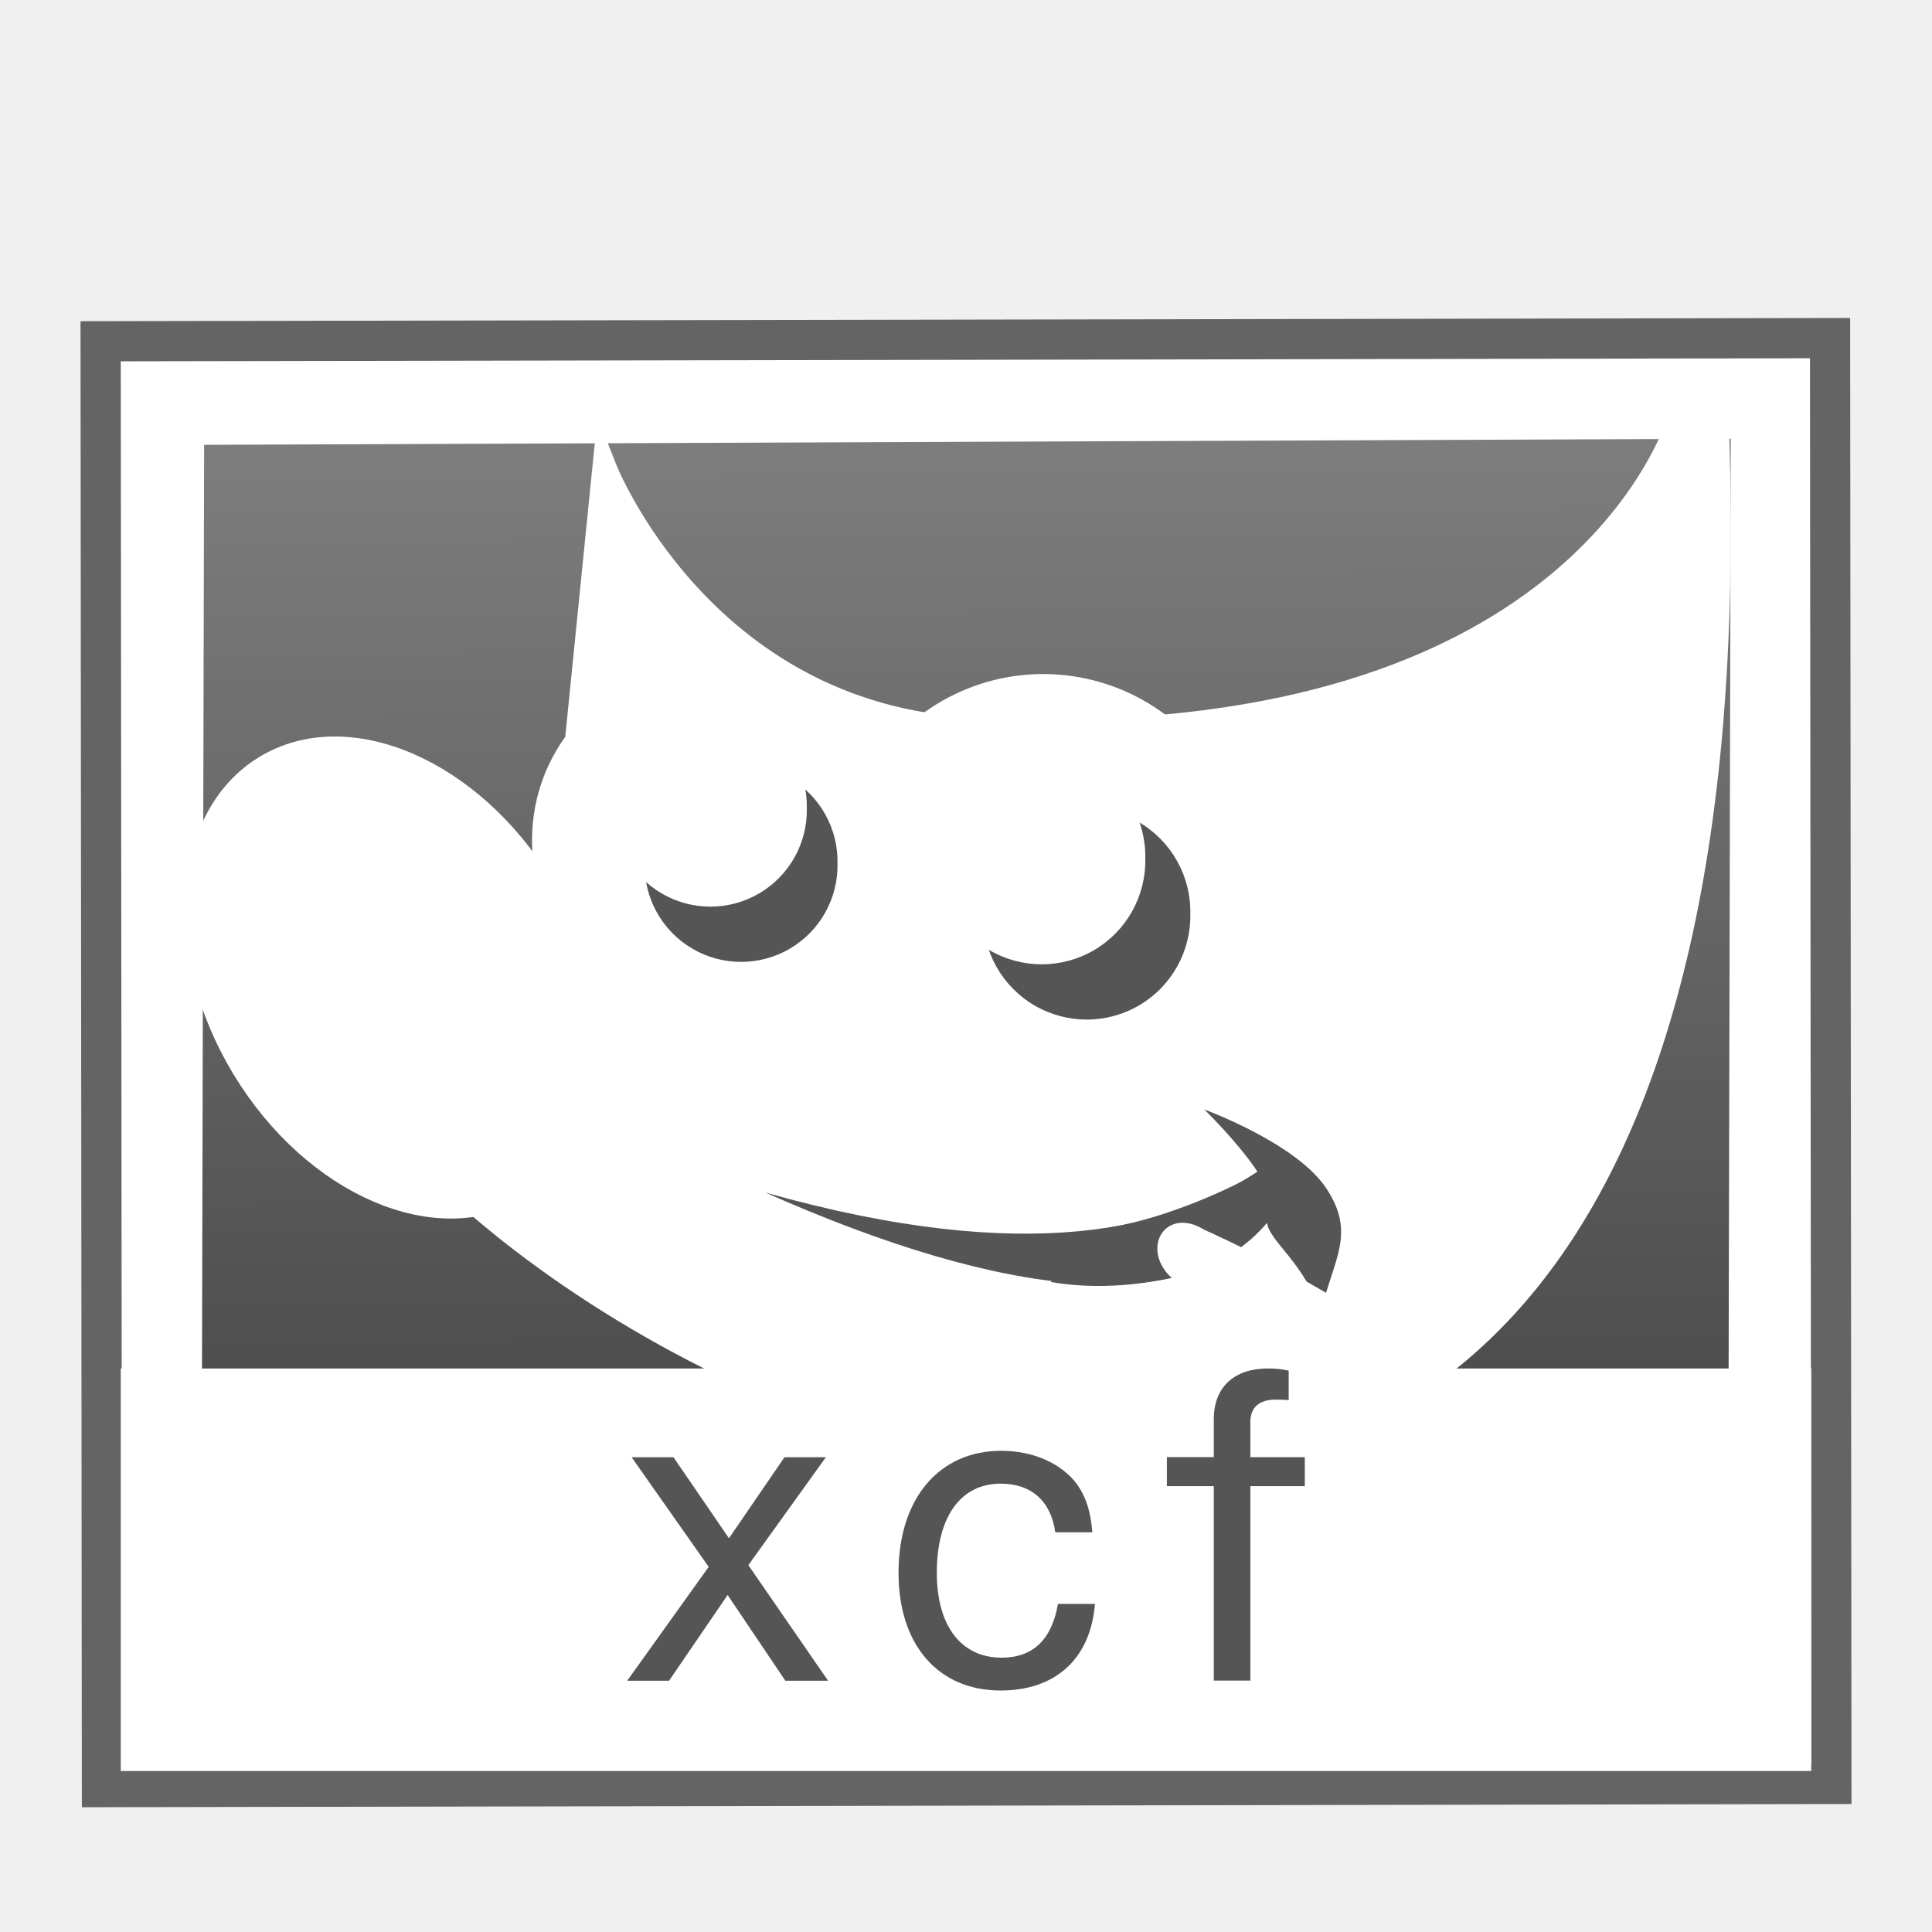
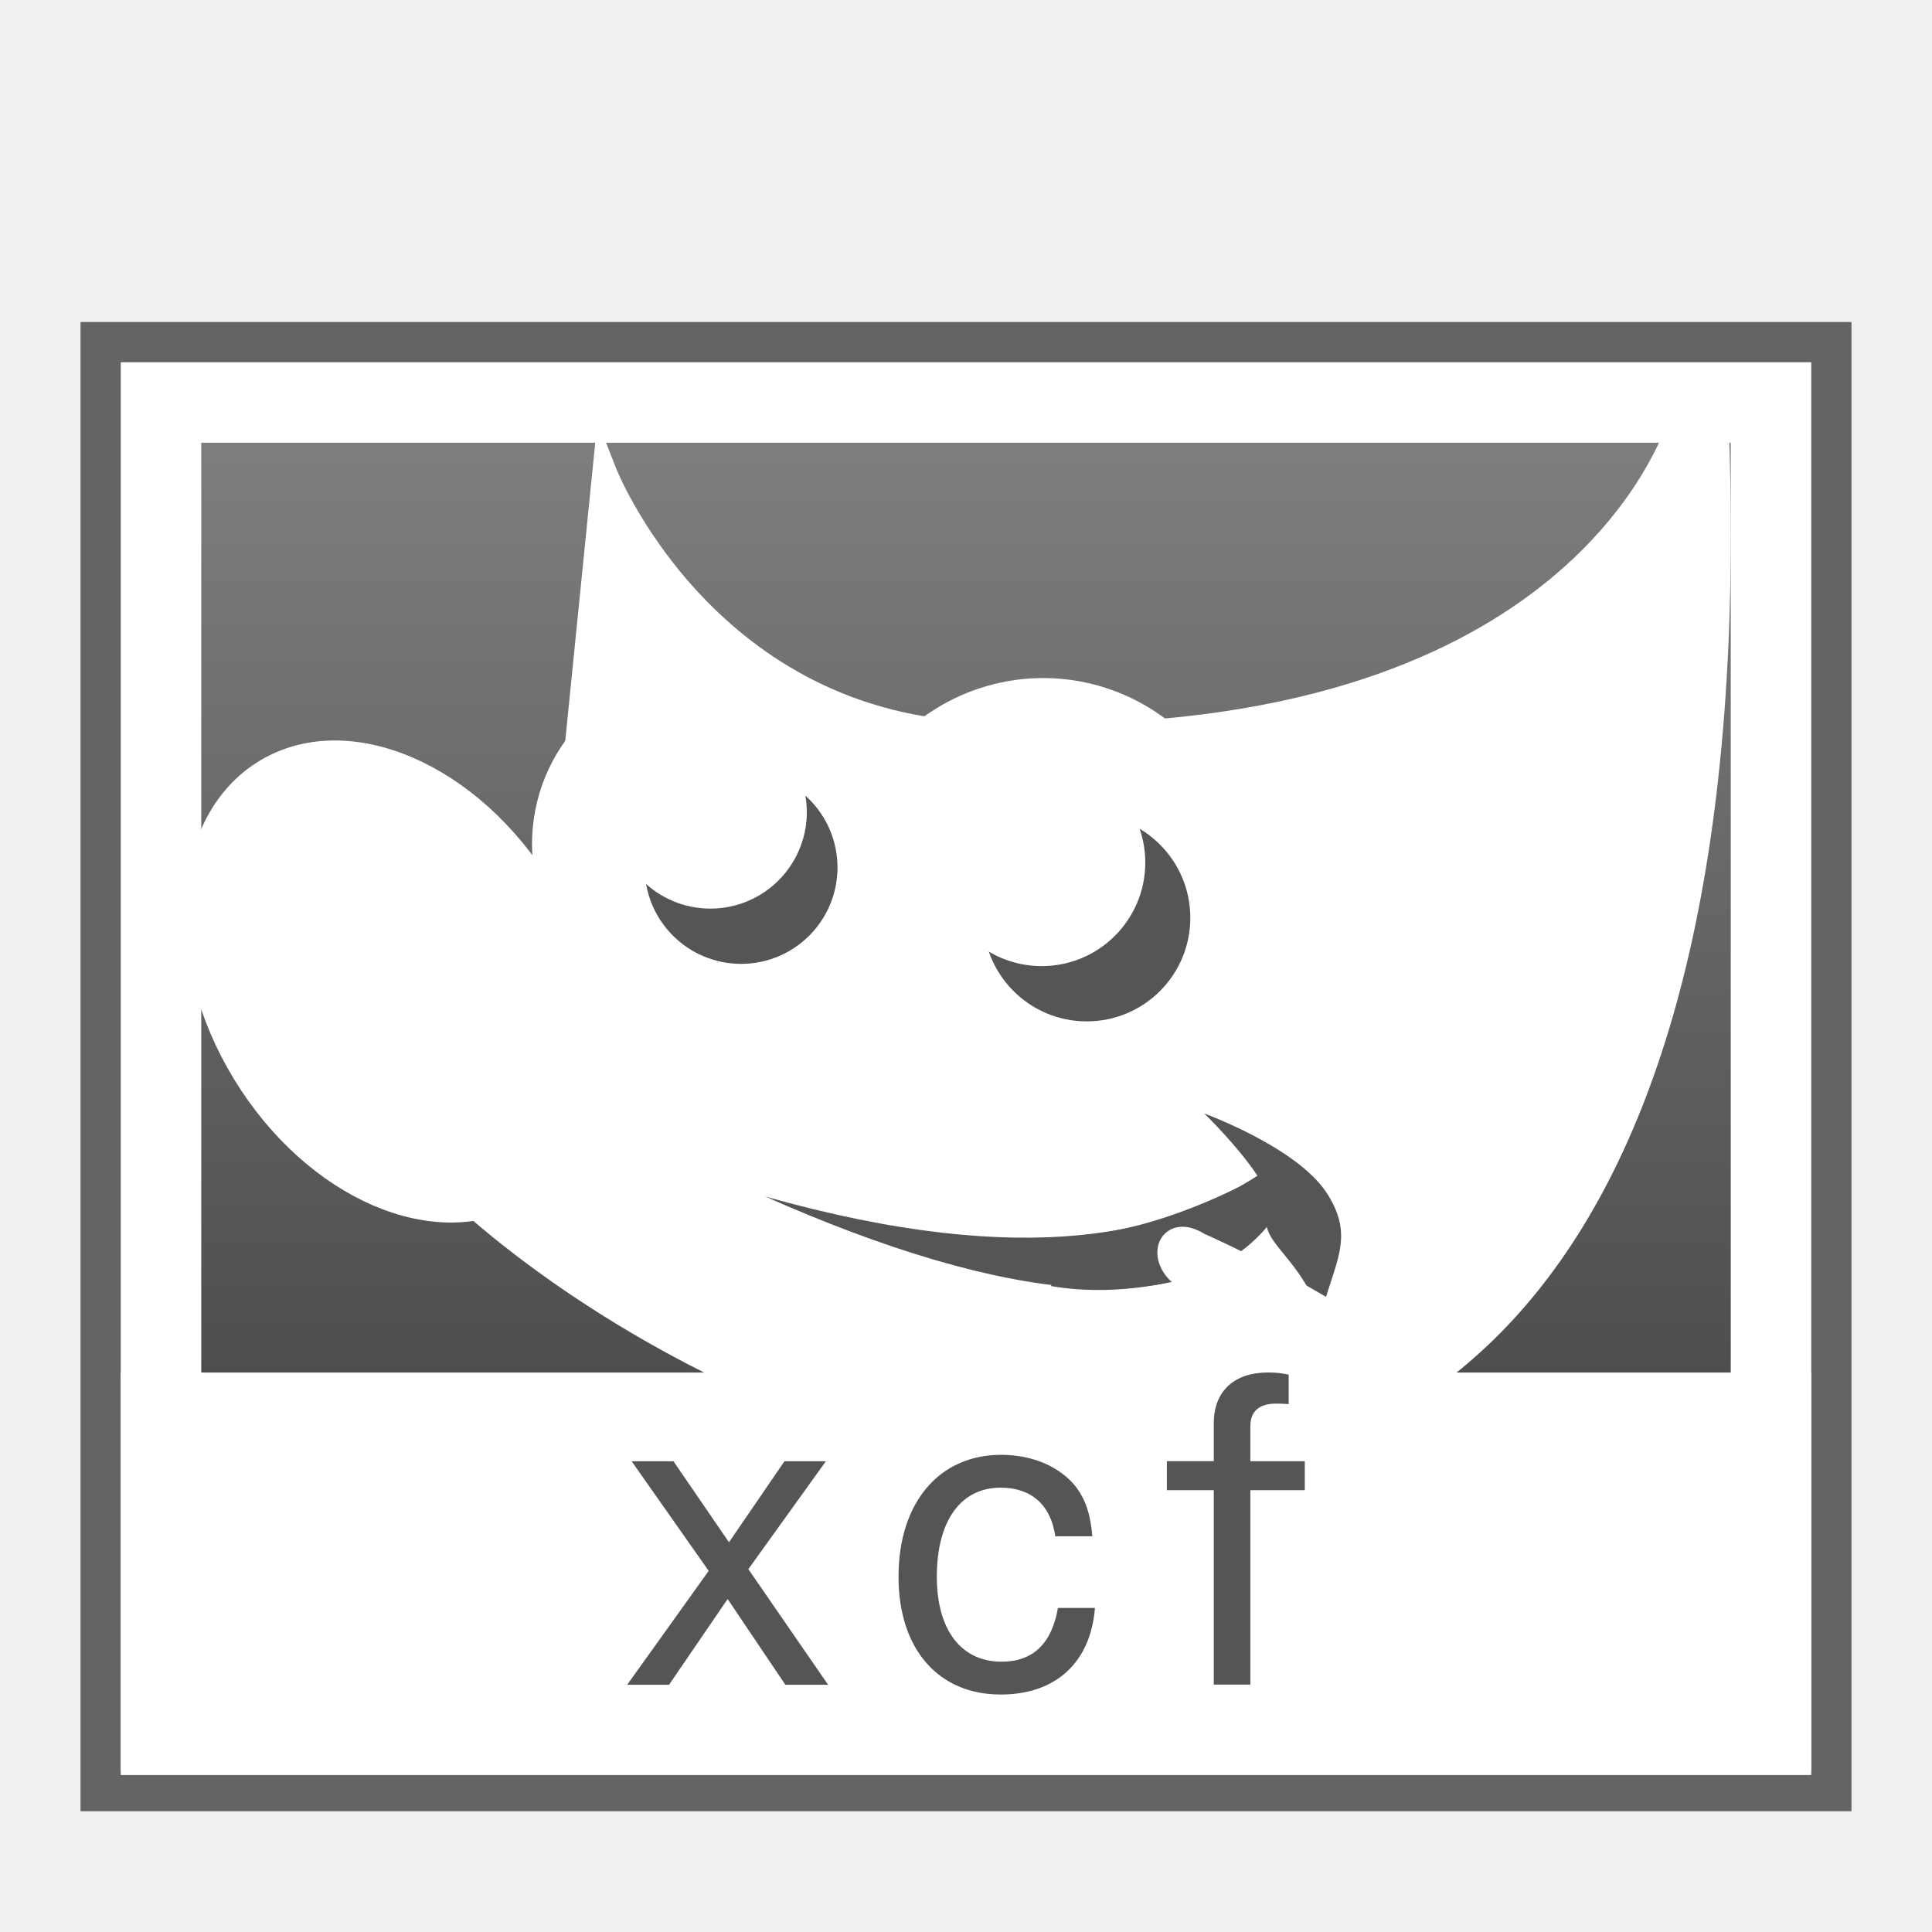
<svg xmlns="http://www.w3.org/2000/svg" xmlns:xlink="http://www.w3.org/1999/xlink" version="1.0" width="48" height="48" id="svg2453">
  <defs id="defs2455">
+     <linearGradient gradientTransform="translate(3.0566406e-7,0.9999988)" xlink:href="#linearGradient4730" id="linearGradient4236" x1="22.375" y1="41.741" x2="22.375" y2="10.329" gradientUnits="userSpaceOnUse" />
    <linearGradient id="linearGradient4730">
      <stop id="stop4732" offset="0" style="stop-color:#3c3c3c;stop-opacity:1" />
      <stop id="stop4734" offset="1" style="stop-color:#7d7d7d;stop-opacity:1" />
    </linearGradient>
-     <linearGradient xlink:href="#linearGradient4730" id="linearGradient5478" x1="-24.119" y1="-42.925" x2="-24.045" y2="-11.183" gradientUnits="userSpaceOnUse" />
  </defs>
-   <g id="layer1">
-     <rect width="43.966" height="36.92" x="-45.959" y="-44.904" transform="matrix(-0.9999983,0.0018218,-9.1379782e-4,-0.9999996,0,0)" id="rect3580-6-5" style="fill:#646464;fill-opacity:1;stroke:none" />
-     <rect style="fill:#ffffff;fill-opacity:1;stroke:none" id="rect12195-5-8" transform="matrix(-0.9999984,0.00180538,-9.2210499e-4,-0.9999996,0,0)" y="-43.906" x="-44.96" height="34.924" width="41.968" />
-     <rect width="37.929" height="30.849" rx="0" ry="0" x="-43.026" y="-41.921" transform="matrix(-0.9999921,0.00398251,0.00230162,-0.9999974,0,0)" id="rect3582-0-6" style="fill:url(#linearGradient5478);fill-opacity:1;stroke:none" />
-     <path id="path4894-7" d="m 15.02,11.64 c 0,0 2.405,6.14 9.112,6.489 14.057,0.729 17.083,-6.422 17.517,-7.454 0.434,-1.032 0.96,-0.83 1.009,0.158 C 44.018,52.847 9.068,32.169 8.325,24.974 15.704,23.413 14.258,19.217 14.258,19.217 l 0.762,-7.577 z" style="color:#000000;fill:#ffffff;fill-opacity:1;fill-rule:evenodd;stroke:#ffffff;stroke-width:0.609;stroke-linecap:butt;stroke-linejoin:miter;stroke-miterlimit:10;stroke-opacity:1;stroke-dasharray:none;stroke-dashoffset:0;marker:none;visibility:visible;display:inline;overflow:visible" />
-     <path d="m 19.003,29.625 c 6.605,1.863 10.118,0.879 12.237,-0.515 -0.475,-0.725 -1.319,-1.545 -1.319,-1.545 0,0 2.292,0.834 3.035,1.965 0.74,1.128 0.173,1.745 -0.148,3.091 -0.387,-1.234 -1.247,-1.752 -1.331,-2.237 -1.991,2.355 -6.463,1.905 -12.473,-0.76 z" style="color:#000000;fill:#555555;fill-opacity:1;fill-rule:evenodd;stroke:none;stroke-width:1;marker:none;visibility:visible;display:inline;overflow:visible" id="path6480-0-1" />
-     <path d="m 21.635,21.118 a 4.06,4.072 4.709 1 1 -8.095,-0.625 4.06,4.072 4.709 0 1 8.095,0.625 z" style="color:#000000;fill:#ffffff;fill-opacity:1;fill-rule:evenodd;stroke:#ffffff;stroke-width:0.609;stroke-linecap:butt;stroke-linejoin:miter;stroke-miterlimit:10;stroke-opacity:1;stroke-dasharray:none;stroke-dashoffset:0;marker:none;visibility:visible;display:inline;overflow:visible" id="path4357-6-0" />
-     <path id="path4898-6" d="M 13.454,22.026 A 6.102,4.329 58.856 0 1 6.07,26.547 6.102,4.329 58.856 1 1 13.454,22.026 z" style="color:#000000;fill:#ffffff;fill-opacity:1;fill-rule:evenodd;stroke:#ffffff;stroke-width:0.609;stroke-linecap:butt;stroke-linejoin:miter;stroke-miterlimit:10;stroke-opacity:1;stroke-dasharray:none;stroke-dashoffset:0;marker:none;visibility:visible;display:inline;overflow:visible" />
-     <path id="path4900-0" d="m 30.664,22.258 a 4.766,4.78 4.709 0 1 -9.503,-0.733 4.766,4.78 4.709 1 1 9.503,0.733 z" style="color:#000000;fill:#ffffff;fill-opacity:1;fill-rule:evenodd;stroke:#ffffff;stroke-width:0.609;stroke-linecap:butt;stroke-linejoin:miter;stroke-miterlimit:10;stroke-opacity:1;stroke-dasharray:none;stroke-dashoffset:0;marker:none;visibility:visible;display:inline;overflow:visible" />
-     <path d="m 26.107,31.851 c 1.48,0.258 2.858,-0.053 3.433,-0.211 0.141,-0.547 0.659,-1.578 2.167,-1.532 l -0.456,-0.967 c 0,0 -2.062,1.195 -4.182,1.431 l -0.962,1.28 z" style="color:#000000;fill:#555555;fill-opacity:1;fill-rule:evenodd;stroke:none;stroke-width:1;marker:none;visibility:visible;display:inline;overflow:visible" id="path8532-2-8" />
-     <g transform="matrix(-0.03928095,-0.2531575,0.2527394,-0.03953157,27.92064,30.44842)" id="g8463-68-3-4-4" style="fill:#ffffff;fill-opacity:1;stroke:#cfcfcf;stroke-width:0.966;stroke-opacity:1">
-       <path d="m -23.364,23.568 3.71,3.469 C -11.307,20.657 -2.56,6.938 -2.56,6.938 -0.584,4.696 -2.677,3.188 -4.725,4.54 c 0,0 -12.97,10.115 -18.639,19.028 z" style="color:#000000;fill:#ffffff;fill-opacity:1;fill-rule:nonzero;stroke:#ffffff;stroke-width:2.378;stroke-linecap:round;stroke-linejoin:miter;stroke-miterlimit:4;stroke-opacity:1;stroke-dasharray:none;stroke-dashoffset:0;marker:none;visibility:visible;display:inline;overflow:visible" id="path6937-0-8-2-7" />
-       <path d="m -30.45,32.814 2.246,1.934 8.493,-7.367 0.275,-0.706 1.094,-0.018 c -0.438,-1.562 -2.942,-4.383 -4.817,-4.383 l 0.082,1.09 -0.67,0.38 -6.704,9.07 z" style="color:#000000;fill:#ffffff;fill-opacity:1;fill-rule:nonzero;stroke:#ffffff;stroke-width:2.378;stroke-linecap:round;stroke-linejoin:miter;stroke-miterlimit:4;stroke-opacity:1;stroke-dasharray:none;stroke-dashoffset:0;marker:none;visibility:visible;display:inline;overflow:visible" id="path6935-5-3-3-4" />
-       <path d="m -45.341,42.77 c 10.444,0 18.37,1.244 19.871,-6.355 1.209,-6.123 -7.211,-9.057 -11.383,-3.591 -4.019,5.266 -8.488,9.946 -8.488,9.946 z" style="color:#000000;fill:#ffffff;fill-opacity:1;fill-rule:nonzero;stroke:#ffffff;stroke-width:2.344;stroke-miterlimit:4;stroke-opacity:1;stroke-dasharray:none;marker:none;visibility:visible;display:inline;overflow:visible" id="path6933-1-6-2-3" />
-       <path d="m -40.554,40.52 c 0,0 7.084,0.275 10.537,-4.305 1.222,-1.621 3.317,1.969 1.699,3.3 -3.495,2.875 -12.235,1.005 -12.235,1.005 z" style="color:#000000;fill:#ffffff;fill-opacity:1;fill-rule:nonzero;stroke:none;stroke-width:0.911;marker:none;visibility:visible;display:inline;overflow:visible" id="path1571-2-5-9-3" />
-     </g>
-     <rect style="fill:#ffffff;fill-opacity:1;stroke:none" id="rect5125" width="42" height="10" x="3" y="34" />
-     <g transform="scale(1.016281,0.98398)" style="font-size:10.769px;font-style:normal;font-variant:normal;font-weight:normal;font-stretch:normal;line-height:125%;letter-spacing:1px;word-spacing:0px;fill:#a8a8a8;fill-opacity:1;stroke:none;font-family:Nimbus Sans L;-inkscape-font-specification:Nimbus Sans L" id="text5127">
-       <path d="m 18.295,39.518 1.895,-2.724 -1.012,0 -1.357,2.046 -1.357,-2.046 -1.023,0 1.884,2.768 -1.992,2.875 1.023,0 1.432,-2.164 1.411,2.164 1.045,0 -1.949,-2.918" id="path5210" style="fill:#555555;fill-opacity:1" />
-       <path d="m 26.704,38.689 c -0.043,-0.549 -0.162,-0.905 -0.377,-1.217 -0.388,-0.528 -1.066,-0.84 -1.852,-0.84 -1.518,0 -2.509,1.206 -2.509,3.08 0,1.82 0.969,2.972 2.498,2.972 1.346,0 2.197,-0.808 2.304,-2.186 l -0.905,0 c -0.151,0.905 -0.614,1.357 -1.378,1.357 -0.991,0 -1.583,-0.808 -1.583,-2.143 0,-1.411 0.582,-2.251 1.561,-2.251 0.754,0 1.228,0.442 1.335,1.228 l 0.905,0" id="path5212" style="fill:#555555;fill-opacity:1" />
-       <path d="m 31.898,36.793 -1.331,0 0,-0.883 c 0,-0.377 0.215,-0.571 0.625,-0.571 0.075,0 0.108,0 0.312,0.011 l 0,-0.743 c -0.205,-0.043 -0.323,-0.054 -0.506,-0.054 -0.829,0 -1.325,0.474 -1.325,1.281 l 0,0.958 -1.147,0 0,0.732 1.147,0 0,4.91 0.894,0 0,-4.91 1.331,0 0,-0.732" id="path5214" style="fill:#555555;fill-opacity:1" />
-     </g>
-     <path style="fill:#555555;fill-opacity:1;stroke:none" id="path5480" d="m 20.237,20.263 a 2.314,2.314 0 1 1 -4.627,0 2.314,2.314 0 1 1 4.627,0 z" transform="matrix(1.035418,0,0,1.035418,-0.146095,0.4715892)" />
-     <path style="fill:#555555;fill-opacity:1;stroke:none" id="path5480-7" d="m 20.237,20.263 a 2.314,2.314 0 1 1 -4.627,0 2.314,2.314 0 1 1 4.627,0 z" transform="matrix(1.112341,0,0,1.112341,7.062707,0.1643506)" />
-     <path transform="matrix(1.112341,0,0,1.112341,5.944063,-1.208531)" d="m 20.237,20.263 a 2.314,2.314 0 1 1 -4.627,0 2.314,2.314 0 1 1 4.627,0 z" id="path5504" style="fill:#ffffff;fill-opacity:1;stroke:none" />
-     <path transform="matrix(1.035418,0,0,1.035418,-0.9088068,-0.9012921)" d="m 20.237,20.263 a 2.314,2.314 0 1 1 -4.627,0 2.314,2.314 0 1 1 4.627,0 z" id="path5506" style="fill:#ffffff;fill-opacity:1;stroke:none" />
+   <rect y="8" x="2" height="37" width="44" id="rect4240" style="fill:#646464;fill-opacity:1;stroke:none;stroke-width:0.4;stroke-miterlimit:4;stroke-dasharray:none;stroke-opacity:1" />
+   <rect style="fill:#ffffff;fill-opacity:1;stroke:none;stroke-width:0.4;stroke-miterlimit:4;stroke-dasharray:none;stroke-opacity:1" id="rect4238" width="42" height="35" x="3" y="9" />
+   <rect style="fill:url(#linearGradient4236);fill-opacity:1;stroke:none;stroke-width:0.4;stroke-miterlimit:4;stroke-dasharray:none;stroke-opacity:1" id="rect4220" width="38" height="31" x="5" y="11" />
+   <path id="path4894-7" d="m 15.02,11.74 c 0,0 2.405,6.14 9.112,6.489 14.057,0.729 17.083,-6.422 17.517,-7.454 0.434,-1.032 0.96,-0.83 1.009,0.158 C 44.018,52.946 9.068,32.269 8.325,25.074 15.704,23.512 14.258,19.317 14.258,19.317 l 0.762,-7.577 z" style="color:#000000;display:inline;overflow:visible;visibility:visible;fill:#ffffff;fill-opacity:1;fill-rule:evenodd;stroke:#ffffff;stroke-width:0.609;stroke-linecap:butt;stroke-linejoin:miter;stroke-miterlimit:10;stroke-dasharray:none;stroke-dashoffset:0;stroke-opacity:1;marker:none" />
+   <path d="m 19.003,29.725 c 6.605,1.863 10.118,0.879 12.237,-0.515 -0.475,-0.725 -1.319,-1.545 -1.319,-1.545 0,0 2.292,0.834 3.035,1.965 0.74,1.128 0.173,1.745 -0.148,3.091 -0.387,-1.234 -1.247,-1.752 -1.331,-2.237 -1.991,2.355 -6.463,1.905 -12.473,-0.76 z" style="color:#000000;display:inline;overflow:visible;visibility:visible;fill:#555555;fill-opacity:1;fill-rule:evenodd;stroke:none;stroke-width:1;marker:none" id="path6480-0-1" />
+   <path d="m 21.635,21.218 a 4.06,4.072 4.709 1 1 -8.095,-0.625 4.06,4.072 4.709 0 1 8.095,0.625 z" style="color:#000000;display:inline;overflow:visible;visibility:visible;fill:#ffffff;fill-opacity:1;fill-rule:evenodd;stroke:#ffffff;stroke-width:0.609;stroke-linecap:butt;stroke-linejoin:miter;stroke-miterlimit:10;stroke-dasharray:none;stroke-dashoffset:0;stroke-opacity:1;marker:none" id="path4357-6-0" />
+   <path id="path4898-6" d="M 13.454,22.125 A 6.102,4.329 58.856 0 1 6.07,26.646 6.102,4.329 58.856 1 1 13.454,22.125 Z" style="color:#000000;display:inline;overflow:visible;visibility:visible;fill:#ffffff;fill-opacity:1;fill-rule:evenodd;stroke:#ffffff;stroke-width:0.609;stroke-linecap:butt;stroke-linejoin:miter;stroke-miterlimit:10;stroke-dasharray:none;stroke-dashoffset:0;stroke-opacity:1;marker:none" />
+   <path id="path4900-0" d="m 30.664,22.358 a 4.766,4.78 4.709 0 1 -9.503,-0.733 4.766,4.78 4.709 1 1 9.503,0.733 z" style="color:#000000;display:inline;overflow:visible;visibility:visible;fill:#ffffff;fill-opacity:1;fill-rule:evenodd;stroke:#ffffff;stroke-width:0.609;stroke-linecap:butt;stroke-linejoin:miter;stroke-miterlimit:10;stroke-dasharray:none;stroke-dashoffset:0;stroke-opacity:1;marker:none" />
+   <path d="m 26.107,31.951 c 1.48,0.258 2.858,-0.053 3.433,-0.211 0.141,-0.547 0.659,-1.578 2.167,-1.532 l -0.456,-0.967 c 0,0 -2.062,1.195 -4.182,1.431 l -0.962,1.28 z" style="color:#000000;display:inline;overflow:visible;visibility:visible;fill:#555555;fill-opacity:1;fill-rule:evenodd;stroke:none;stroke-width:1;marker:none" id="path8532-2-8" />
+   <g transform="matrix(-0.03928095,-0.2531575,0.2527394,-0.03953157,27.92064,30.5481)" id="g8463-68-3-4-4" style="fill:#ffffff;fill-opacity:1;stroke:#cfcfcf;stroke-width:0.966;stroke-opacity:1">
+     <path d="m -23.364,23.568 3.71,3.469 C -11.307,20.657 -2.56,6.938 -2.56,6.938 -0.584,4.696 -2.677,3.188 -4.725,4.54 c 0,0 -12.97,10.115 -18.639,19.028 z" style="color:#000000;display:inline;overflow:visible;visibility:visible;fill:#ffffff;fill-opacity:1;fill-rule:nonzero;stroke:#ffffff;stroke-width:2.378;stroke-linecap:round;stroke-linejoin:miter;stroke-miterlimit:4;stroke-dasharray:none;stroke-dashoffset:0;stroke-opacity:1;marker:none" id="path6937-0-8-2-7" />
+     <path d="m -30.45,32.814 2.246,1.934 8.493,-7.367 0.275,-0.706 1.094,-0.018 c -0.438,-1.562 -2.942,-4.383 -4.817,-4.383 l 0.082,1.09 -0.67,0.38 -6.704,9.07 z" style="color:#000000;display:inline;overflow:visible;visibility:visible;fill:#ffffff;fill-opacity:1;fill-rule:nonzero;stroke:#ffffff;stroke-width:2.378;stroke-linecap:round;stroke-linejoin:miter;stroke-miterlimit:4;stroke-dasharray:none;stroke-dashoffset:0;stroke-opacity:1;marker:none" id="path6935-5-3-3-4" />
+     <path d="m -45.341,42.77 c 10.444,0 18.37,1.244 19.871,-6.355 1.209,-6.123 -7.211,-9.057 -11.383,-3.591 -4.019,5.266 -8.488,9.946 -8.488,9.946 z" style="color:#000000;display:inline;overflow:visible;visibility:visible;fill:#ffffff;fill-opacity:1;fill-rule:nonzero;stroke:#ffffff;stroke-width:2.344;stroke-miterlimit:4;stroke-dasharray:none;stroke-opacity:1;marker:none" id="path6933-1-6-2-3" />
+     <path d="m -40.554,40.52 c 0,0 7.084,0.275 10.537,-4.305 1.222,-1.621 3.317,1.969 1.699,3.3 -3.495,2.875 -12.235,1.005 -12.235,1.005 z" style="color:#000000;display:inline;overflow:visible;visibility:visible;fill:#ffffff;fill-opacity:1;fill-rule:nonzero;stroke:none;stroke-width:0.911;marker:none" id="path1571-2-5-9-3" />
  </g>
+   <rect style="fill:#ffffff;fill-opacity:1;stroke:none" id="rect5125" width="42" height="10" x="3" y="34.1" />
+   <g transform="matrix(1.016281,0,0,0.98398,-2.4228329e-6,0.09967666)" style="font-style:normal;font-variant:normal;font-weight:normal;font-stretch:normal;font-size:10.769px;line-height:125%;font-family:'Nimbus Sans L';-inkscape-font-specification:'Nimbus Sans L';letter-spacing:1px;word-spacing:0px;fill:#a8a8a8;fill-opacity:1;stroke:none" id="text5127">
+     <path d="m 18.295,39.518 1.895,-2.724 -1.012,0 -1.357,2.046 -1.357,-2.046 -1.023,0 1.884,2.768 -1.992,2.875 1.023,0 1.432,-2.164 1.411,2.164 1.045,0 -1.949,-2.918" id="path5210" style="fill:#555555;fill-opacity:1" />
+     <path d="m 26.704,38.689 c -0.043,-0.549 -0.162,-0.905 -0.377,-1.217 -0.388,-0.528 -1.066,-0.84 -1.852,-0.84 -1.518,0 -2.509,1.206 -2.509,3.08 0,1.82 0.969,2.972 2.498,2.972 1.346,0 2.197,-0.808 2.304,-2.186 l -0.905,0 c -0.151,0.905 -0.614,1.357 -1.378,1.357 -0.991,0 -1.583,-0.808 -1.583,-2.143 0,-1.411 0.582,-2.251 1.561,-2.251 0.754,0 1.228,0.442 1.335,1.228 l 0.905,0" id="path5212" style="fill:#555555;fill-opacity:1" />
+     <path d="m 31.898,36.793 -1.331,0 0,-0.883 c 0,-0.377 0.215,-0.571 0.625,-0.571 0.075,0 0.108,0 0.312,0.011 l 0,-0.743 c -0.205,-0.043 -0.323,-0.054 -0.506,-0.054 -0.829,0 -1.325,0.474 -1.325,1.281 l 0,0.958 -1.147,0 0,0.732 1.147,0 0,4.91 0.894,0 0,-4.91 1.331,0 0,-0.732" id="path5214" style="fill:#555555;fill-opacity:1" />
+   </g>
+   <circle r="2.395" cy="21.552" cx="18.412" style="fill:#555555;fill-opacity:1;stroke:none" id="path5480" />
+   <circle r="2.573" cy="22.803" cx="27" style="fill:#555555;fill-opacity:1;stroke:none" id="path5480-7" />
+   <circle r="2.573" cy="21.43" cx="25.881" id="path5504" style="fill:#ffffff;fill-opacity:1;stroke:none" />
+   <circle r="2.395" cy="20.179" cx="17.65" id="path5506" style="fill:#ffffff;fill-opacity:1;stroke:none" />
</svg>
